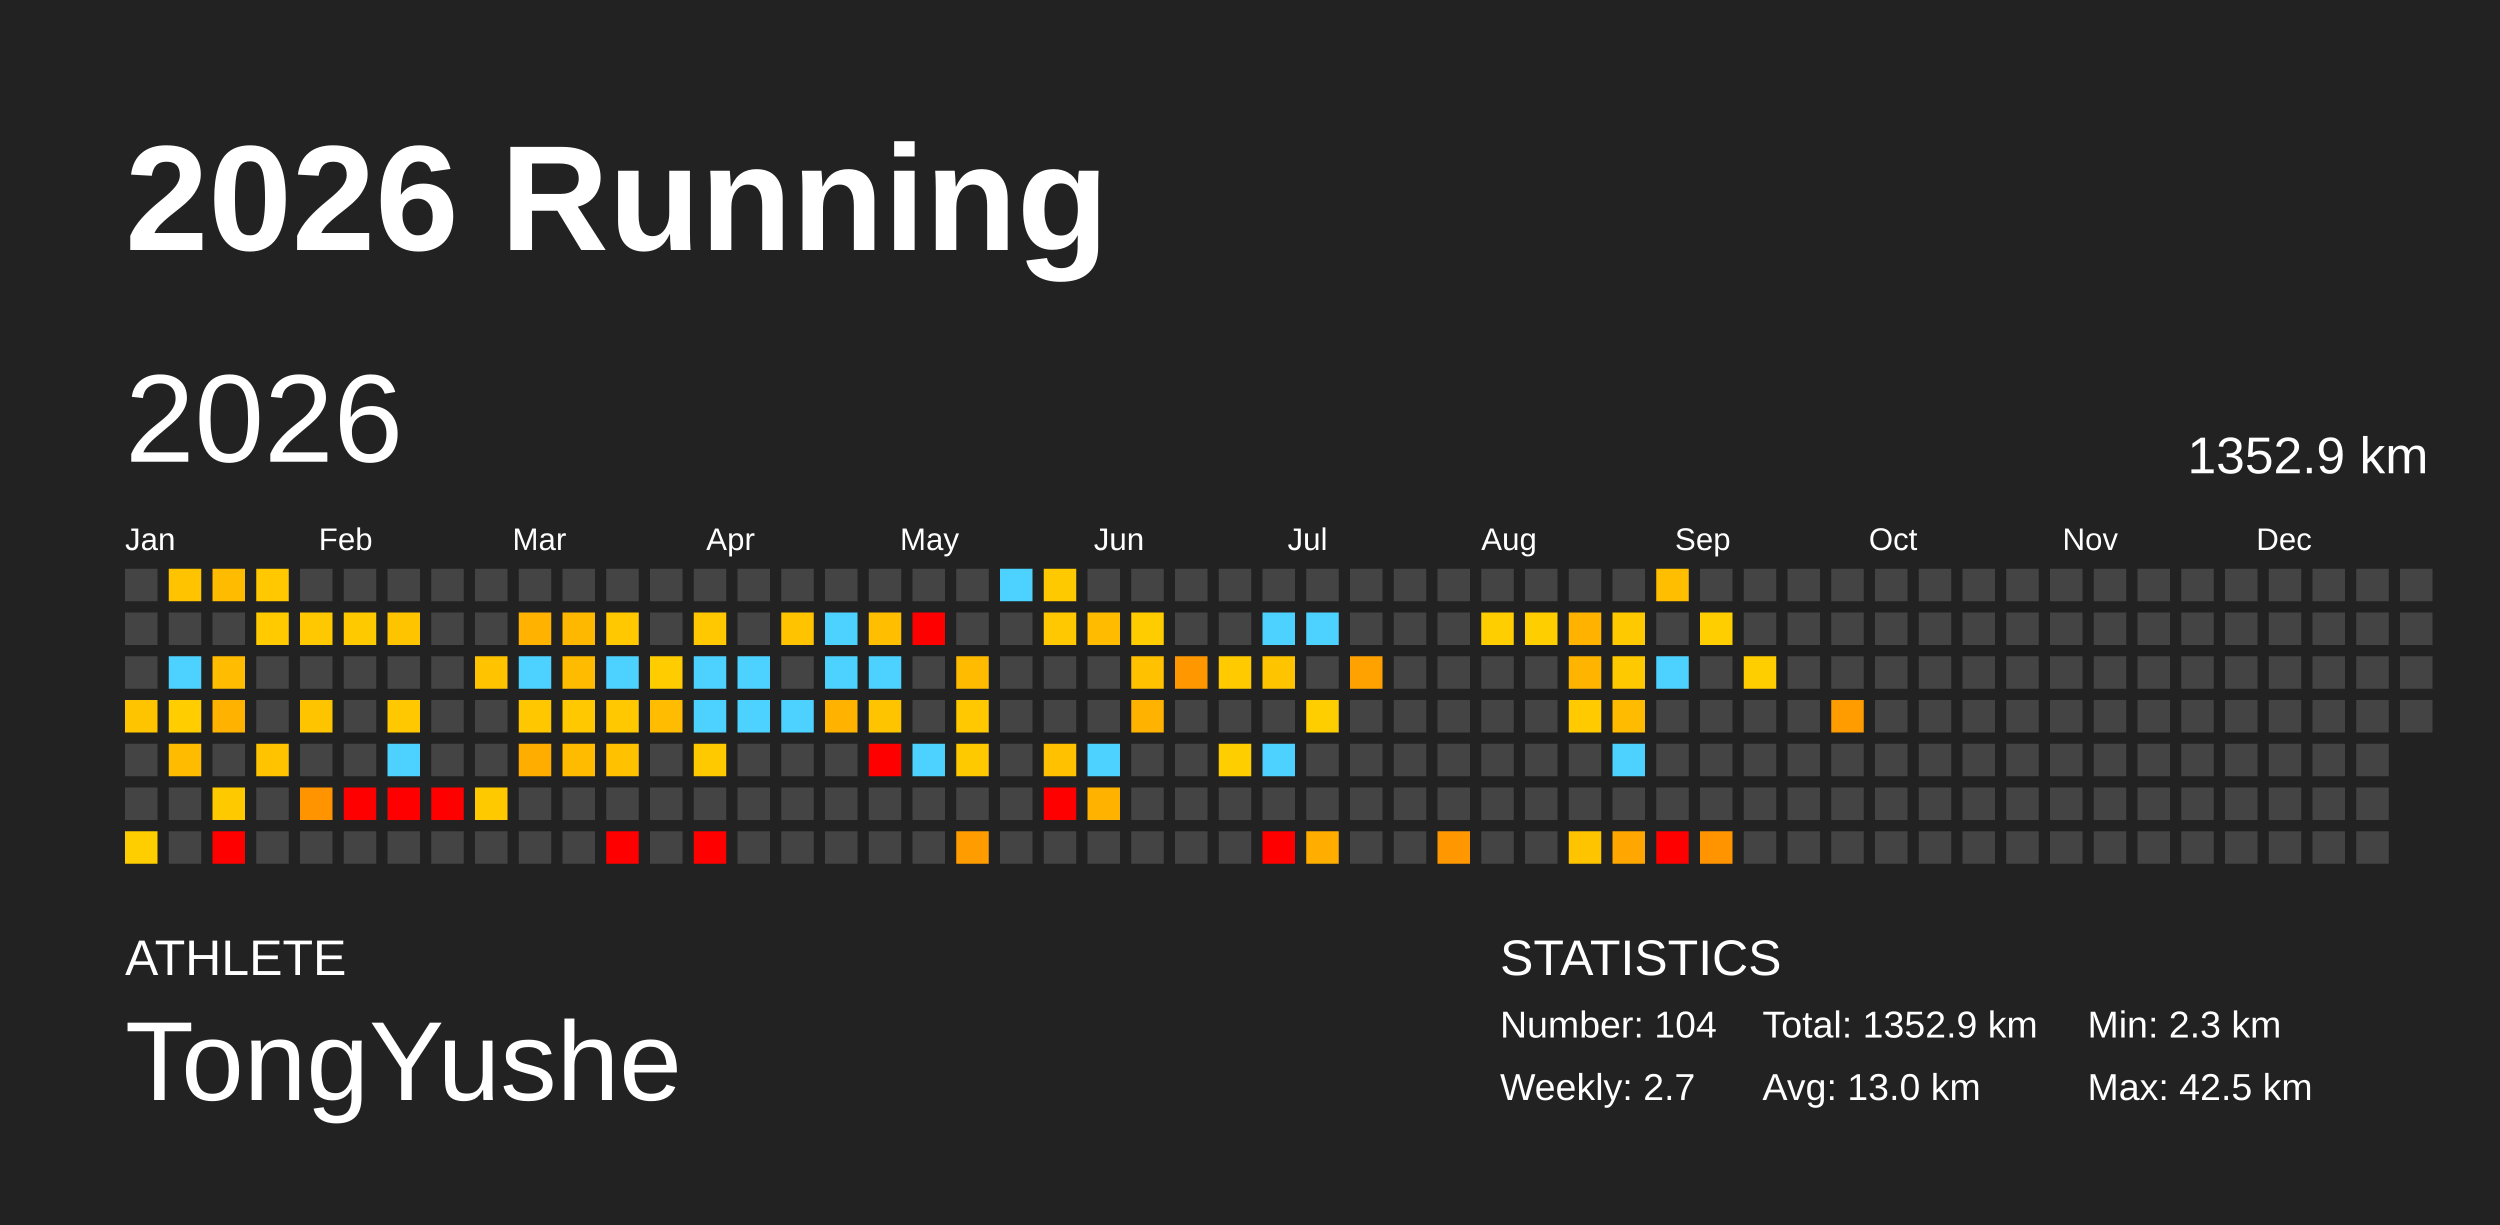
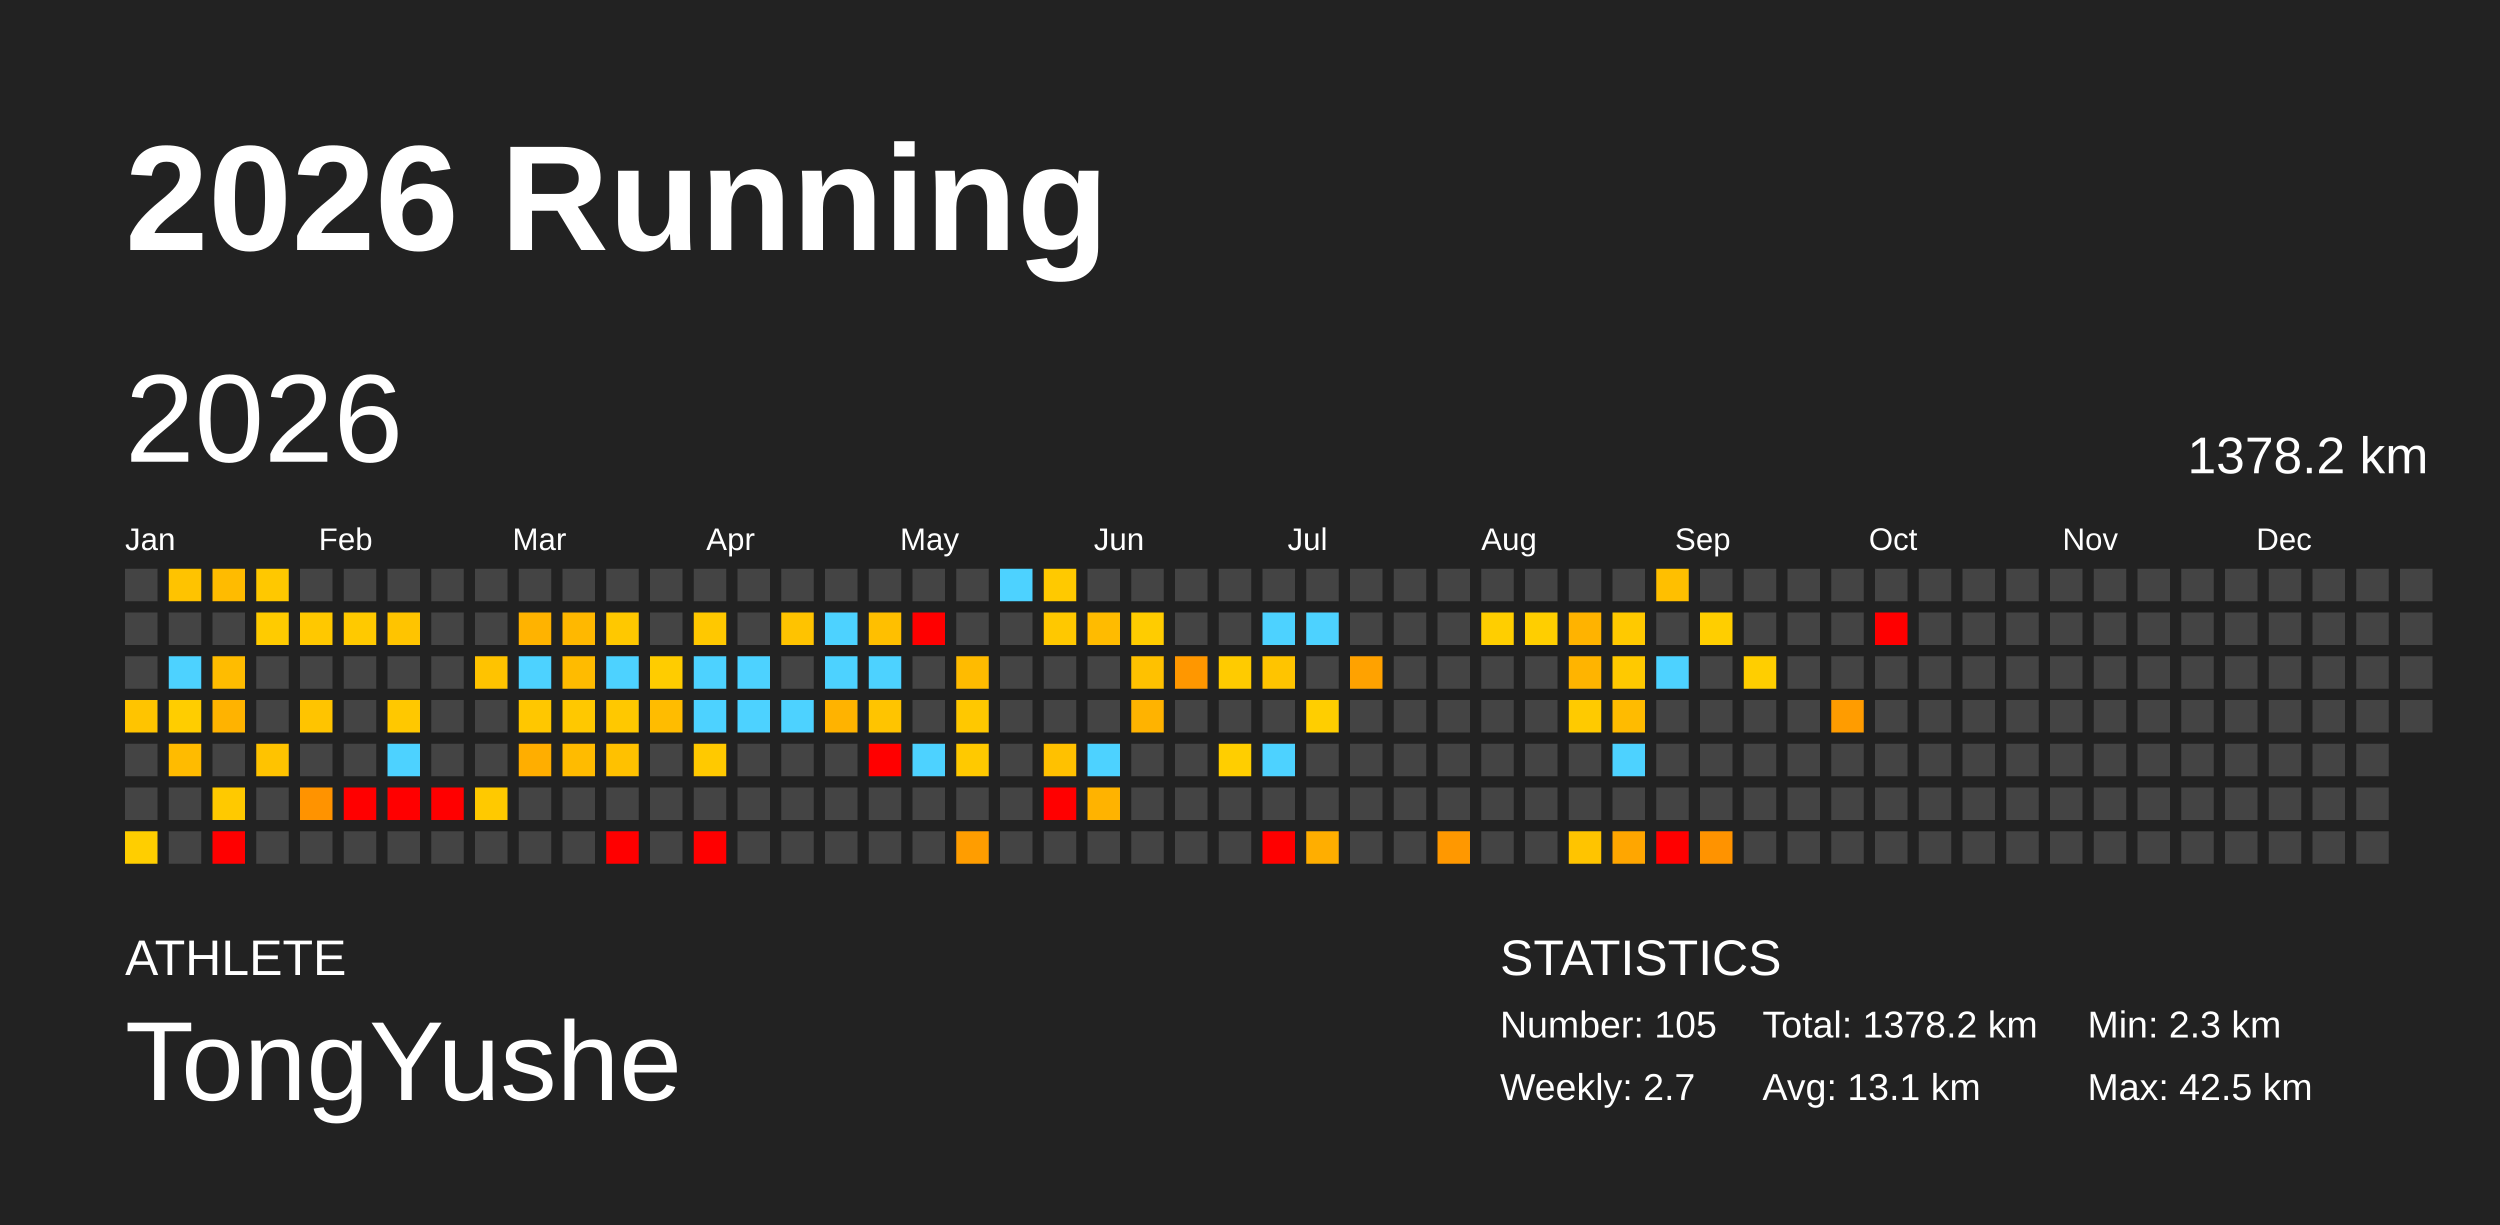
<svg xmlns="http://www.w3.org/2000/svg" baseProfile="full" height="98mm" version="1.1" viewBox="0,0,200,98" width="200mm">
  <defs />
  <rect fill="#222222" height="98" width="200" x="0" y="0" />
  <text fill="#FFFFFF" style="font-size:12px; font-family:Arial; font-weight:bold;" x="10" y="20">2026 Running</text>
  <text fill="#FFFFFF" style="font-size:4px; font-family:Arial" x="10" y="78">ATHLETE</text>
  <text fill="#FFFFFF" style="font-size:9px; font-family:Arial" x="10" y="88">TongYushe</text>
  <text fill="#FFFFFF" style="font-size:4px; font-family:Arial" x="120" y="78">STATISTICS</text>
-   <text fill="#FFFFFF" style="font-size:3px; font-family:Arial" x="120" y="83">Number: 104</text>
+   <text fill="#FFFFFF" style="font-size:3px; font-family:Arial" x="120" y="83">Number: 105</text>
  <text fill="#FFFFFF" style="font-size:3px; font-family:Arial" x="120" y="88">Weekly: 2.7</text>
-   <text fill="#FFFFFF" style="font-size:3px; font-family:Arial" x="141" y="83">Total: 1352.9 km</text>
-   <text fill="#FFFFFF" style="font-size:3px; font-family:Arial" x="141" y="88">Avg: 13.0 km</text>
+   <text fill="#FFFFFF" style="font-size:3px; font-family:Arial" x="141" y="83">Total: 1378.2 km</text>
+   <text fill="#FFFFFF" style="font-size:3px; font-family:Arial" x="141" y="88">Avg: 13.1 km</text>
  <text fill="#FFFFFF" style="font-size:3px; font-family:Arial" x="167" y="83">Min: 2.3 km</text>
  <text fill="#FFFFFF" style="font-size:3px; font-family:Arial" x="167" y="88">Max: 42.5 km</text>
  <text dominant-baseline="hanging" fill="#FFFFFF" style="font-size:10.0px; font-family:Arial;" x="10" y="30">2026</text>
-   <text dominant-baseline="hanging" fill="#FFFFFF" style="font-size:4.125px; font-family:Arial;" x="175" y="35">1352.9 km</text>
+   <text dominant-baseline="hanging" fill="#FFFFFF" style="font-size:4.125px; font-family:Arial;" x="175" y="35">1378.2 km</text>
  <text fill="#FFFFFF" style="font-size:2.5px; font-family:Arial" x="10.0" y="44">Jan</text>
  <text fill="#FFFFFF" style="font-size:2.5px; font-family:Arial" x="25.5" y="44">Feb</text>
  <text fill="#FFFFFF" style="font-size:2.5px; font-family:Arial" x="41.0" y="44">Mar</text>
  <text fill="#FFFFFF" style="font-size:2.5px; font-family:Arial" x="56.5" y="44">Apr</text>
  <text fill="#FFFFFF" style="font-size:2.5px; font-family:Arial" x="72.0" y="44">May</text>
  <text fill="#FFFFFF" style="font-size:2.5px; font-family:Arial" x="87.5" y="44">Jun</text>
  <text fill="#FFFFFF" style="font-size:2.5px; font-family:Arial" x="103.0" y="44">Jul</text>
  <text fill="#FFFFFF" style="font-size:2.5px; font-family:Arial" x="118.5" y="44">Aug</text>
  <text fill="#FFFFFF" style="font-size:2.5px; font-family:Arial" x="134.0" y="44">Sep</text>
  <text fill="#FFFFFF" style="font-size:2.5px; font-family:Arial" x="149.5" y="44">Oct</text>
  <text fill="#FFFFFF" style="font-size:2.5px; font-family:Arial" x="165.0" y="44">Nov</text>
  <text fill="#FFFFFF" style="font-size:2.5px; font-family:Arial" x="180.5" y="44">Dec</text>
  <rect fill="#444444" height="2.6" width="2.6" x="10.0" y="45.5" />
  <rect fill="#444444" height="2.6" width="2.6" x="10.0" y="49.0" />
  <rect fill="#444444" height="2.6" width="2.6" x="10.0" y="52.5" />
  <rect fill="#ffc400" height="2.6" width="2.6" x="10.0" y="56.0" />
  <rect fill="#444444" height="2.6" width="2.6" x="10.0" y="59.5" />
  <rect fill="#444444" height="2.6" width="2.6" x="10.0" y="63.0" />
  <rect fill="#ffce00" height="2.6" width="2.6" x="10.0" y="66.5" />
  <rect fill="#ffc300" height="2.6" width="2.6" x="13.5" y="45.5" />
  <rect fill="#444444" height="2.6" width="2.6" x="13.5" y="49.0" />
  <rect fill="#4dd2ff" height="2.6" width="2.6" x="13.5" y="52.5" />
  <rect fill="#ffcd00" height="2.6" width="2.6" x="13.5" y="56.0" />
  <rect fill="#ffbb00" height="2.6" width="2.6" x="13.5" y="59.5" />
  <rect fill="#444444" height="2.6" width="2.6" x="13.5" y="63.0" />
  <rect fill="#444444" height="2.6" width="2.6" x="13.5" y="66.5" />
  <rect fill="#ffbb00" height="2.6" width="2.6" x="17.0" y="45.5" />
  <rect fill="#444444" height="2.6" width="2.6" x="17.0" y="49.0" />
  <rect fill="#ffbc00" height="2.6" width="2.6" x="17.0" y="52.5" />
  <rect fill="#ffb300" height="2.6" width="2.6" x="17.0" y="56.0" />
  <rect fill="#444444" height="2.6" width="2.6" x="17.0" y="59.5" />
  <rect fill="#ffc900" height="2.6" width="2.6" x="17.0" y="63.0" />
  <rect fill="red" height="2.6" width="2.6" x="17.0" y="66.5" />
  <rect fill="#ffc800" height="2.6" width="2.6" x="20.5" y="45.5" />
  <rect fill="#ffcb00" height="2.6" width="2.6" x="20.5" y="49.0" />
  <rect fill="#444444" height="2.6" width="2.6" x="20.5" y="52.5" />
  <rect fill="#444444" height="2.6" width="2.6" x="20.5" y="56.0" />
  <rect fill="#ffc300" height="2.6" width="2.6" x="20.5" y="59.5" />
  <rect fill="#444444" height="2.6" width="2.6" x="20.5" y="63.0" />
  <rect fill="#444444" height="2.6" width="2.6" x="20.5" y="66.5" />
  <rect fill="#444444" height="2.6" width="2.6" x="24.0" y="45.5" />
  <rect fill="#ffc800" height="2.6" width="2.6" x="24.0" y="49.0" />
  <rect fill="#444444" height="2.6" width="2.6" x="24.0" y="52.5" />
  <rect fill="#ffc400" height="2.6" width="2.6" x="24.0" y="56.0" />
  <rect fill="#444444" height="2.6" width="2.6" x="24.0" y="59.5" />
  <rect fill="#ff9300" height="2.6" width="2.6" x="24.0" y="63.0" />
  <rect fill="#444444" height="2.6" width="2.6" x="24.0" y="66.5" />
  <rect fill="#444444" height="2.6" width="2.6" x="27.5" y="45.5" />
  <rect fill="#ffc900" height="2.6" width="2.6" x="27.5" y="49.0" />
  <rect fill="#444444" height="2.6" width="2.6" x="27.5" y="52.5" />
  <rect fill="#444444" height="2.6" width="2.6" x="27.5" y="56.0" />
  <rect fill="#444444" height="2.6" width="2.6" x="27.5" y="59.5" />
  <rect fill="red" height="2.6" width="2.6" x="27.5" y="63.0" />
  <rect fill="#444444" height="2.6" width="2.6" x="27.5" y="66.5" />
  <rect fill="#444444" height="2.6" width="2.6" x="31.0" y="45.5" />
  <rect fill="#ffc400" height="2.6" width="2.6" x="31.0" y="49.0" />
  <rect fill="#444444" height="2.6" width="2.6" x="31.0" y="52.5" />
  <rect fill="#ffc800" height="2.6" width="2.6" x="31.0" y="56.0" />
  <rect fill="#4dd2ff" height="2.6" width="2.6" x="31.0" y="59.5" />
  <rect fill="red" height="2.6" width="2.6" x="31.0" y="63.0" />
  <rect fill="#444444" height="2.6" width="2.6" x="31.0" y="66.5" />
  <rect fill="#444444" height="2.6" width="2.6" x="34.5" y="45.5" />
  <rect fill="#444444" height="2.6" width="2.6" x="34.5" y="49.0" />
  <rect fill="#444444" height="2.6" width="2.6" x="34.5" y="52.5" />
  <rect fill="#444444" height="2.6" width="2.6" x="34.5" y="56.0" />
  <rect fill="#444444" height="2.6" width="2.6" x="34.5" y="59.5" />
  <rect fill="red" height="2.6" width="2.6" x="34.5" y="63.0" />
  <rect fill="#444444" height="2.6" width="2.6" x="34.5" y="66.5" />
  <rect fill="#444444" height="2.6" width="2.6" x="38.0" y="45.5" />
  <rect fill="#444444" height="2.6" width="2.6" x="38.0" y="49.0" />
  <rect fill="#ffc300" height="2.6" width="2.6" x="38.0" y="52.5" />
  <rect fill="#444444" height="2.6" width="2.6" x="38.0" y="56.0" />
  <rect fill="#444444" height="2.6" width="2.6" x="38.0" y="59.5" />
  <rect fill="#ffc900" height="2.6" width="2.6" x="38.0" y="63.0" />
  <rect fill="#444444" height="2.6" width="2.6" x="38.0" y="66.5" />
  <rect fill="#444444" height="2.6" width="2.6" x="41.5" y="45.5" />
  <rect fill="#ffb300" height="2.6" width="2.6" x="41.5" y="49.0" />
  <rect fill="#4dd2ff" height="2.6" width="2.6" x="41.5" y="52.5" />
  <rect fill="#ffc700" height="2.6" width="2.6" x="41.5" y="56.0" />
  <rect fill="#ffae00" height="2.6" width="2.6" x="41.5" y="59.5" />
  <rect fill="#444444" height="2.6" width="2.6" x="41.5" y="63.0" />
  <rect fill="#444444" height="2.6" width="2.6" x="41.5" y="66.5" />
  <rect fill="#444444" height="2.6" width="2.6" x="45.0" y="45.5" />
  <rect fill="#ffb800" height="2.6" width="2.6" x="45.0" y="49.0" />
  <rect fill="#ffbb00" height="2.6" width="2.6" x="45.0" y="52.5" />
  <rect fill="#ffc800" height="2.6" width="2.6" x="45.0" y="56.0" />
  <rect fill="#ffbb00" height="2.6" width="2.6" x="45.0" y="59.5" />
  <rect fill="#444444" height="2.6" width="2.6" x="45.0" y="63.0" />
  <rect fill="#444444" height="2.6" width="2.6" x="45.0" y="66.5" />
  <rect fill="#444444" height="2.6" width="2.6" x="48.5" y="45.5" />
  <rect fill="#ffc800" height="2.6" width="2.6" x="48.5" y="49.0" />
  <rect fill="#4dd2ff" height="2.6" width="2.6" x="48.5" y="52.5" />
  <rect fill="#ffc800" height="2.6" width="2.6" x="48.5" y="56.0" />
  <rect fill="#ffc100" height="2.6" width="2.6" x="48.5" y="59.5" />
  <rect fill="#444444" height="2.6" width="2.6" x="48.5" y="63.0" />
  <rect fill="red" height="2.6" width="2.6" x="48.5" y="66.5" />
  <rect fill="#444444" height="2.6" width="2.6" x="52.0" y="45.5" />
  <rect fill="#444444" height="2.6" width="2.6" x="52.0" y="49.0" />
  <rect fill="#ffcc00" height="2.6" width="2.6" x="52.0" y="52.5" />
  <rect fill="#ffbc00" height="2.6" width="2.6" x="52.0" y="56.0" />
  <rect fill="#444444" height="2.6" width="2.6" x="52.0" y="59.5" />
  <rect fill="#444444" height="2.6" width="2.6" x="52.0" y="63.0" />
  <rect fill="#444444" height="2.6" width="2.6" x="52.0" y="66.5" />
  <rect fill="#444444" height="2.6" width="2.6" x="55.5" y="45.5" />
  <rect fill="#ffc800" height="2.6" width="2.6" x="55.5" y="49.0" />
  <rect fill="#4dd2ff" height="2.6" width="2.6" x="55.5" y="52.5" />
  <rect fill="#4dd2ff" height="2.6" width="2.6" x="55.5" y="56.0" />
  <rect fill="#ffc900" height="2.6" width="2.6" x="55.5" y="59.5" />
  <rect fill="#444444" height="2.6" width="2.6" x="55.5" y="63.0" />
  <rect fill="red" height="2.6" width="2.6" x="55.5" y="66.5" />
  <rect fill="#444444" height="2.6" width="2.6" x="59.0" y="45.5" />
  <rect fill="#444444" height="2.6" width="2.6" x="59.0" y="49.0" />
  <rect fill="#4dd2ff" height="2.6" width="2.6" x="59.0" y="52.5" />
  <rect fill="#4dd2ff" height="2.6" width="2.6" x="59.0" y="56.0" />
  <rect fill="#444444" height="2.6" width="2.6" x="59.0" y="59.5" />
  <rect fill="#444444" height="2.6" width="2.6" x="59.0" y="63.0" />
  <rect fill="#444444" height="2.6" width="2.6" x="59.0" y="66.5" />
  <rect fill="#444444" height="2.6" width="2.6" x="62.5" y="45.5" />
  <rect fill="#ffc300" height="2.6" width="2.6" x="62.5" y="49.0" />
  <rect fill="#444444" height="2.6" width="2.6" x="62.5" y="52.5" />
  <rect fill="#4dd2ff" height="2.6" width="2.6" x="62.5" y="56.0" />
  <rect fill="#444444" height="2.6" width="2.6" x="62.5" y="59.5" />
  <rect fill="#444444" height="2.6" width="2.6" x="62.5" y="63.0" />
  <rect fill="#444444" height="2.6" width="2.6" x="62.5" y="66.5" />
  <rect fill="#444444" height="2.6" width="2.6" x="66.0" y="45.5" />
  <rect fill="#4dd2ff" height="2.6" width="2.6" x="66.0" y="49.0" />
  <rect fill="#4dd2ff" height="2.6" width="2.6" x="66.0" y="52.5" />
  <rect fill="#ffb300" height="2.6" width="2.6" x="66.0" y="56.0" />
  <rect fill="#444444" height="2.6" width="2.6" x="66.0" y="59.5" />
  <rect fill="#444444" height="2.6" width="2.6" x="66.0" y="63.0" />
  <rect fill="#444444" height="2.6" width="2.6" x="66.0" y="66.5" />
  <rect fill="#444444" height="2.6" width="2.6" x="69.5" y="45.5" />
  <rect fill="#ffbf00" height="2.6" width="2.6" x="69.5" y="49.0" />
  <rect fill="#4dd2ff" height="2.6" width="2.6" x="69.5" y="52.5" />
  <rect fill="#ffc400" height="2.6" width="2.6" x="69.5" y="56.0" />
  <rect fill="red" height="2.6" width="2.6" x="69.5" y="59.5" />
  <rect fill="#444444" height="2.6" width="2.6" x="69.5" y="63.0" />
  <rect fill="#444444" height="2.6" width="2.6" x="69.5" y="66.5" />
  <rect fill="#444444" height="2.6" width="2.6" x="73.0" y="45.5" />
  <rect fill="red" height="2.6" width="2.6" x="73.0" y="49.0" />
  <rect fill="#444444" height="2.6" width="2.6" x="73.0" y="52.5" />
  <rect fill="#444444" height="2.6" width="2.6" x="73.0" y="56.0" />
  <rect fill="#4dd2ff" height="2.6" width="2.6" x="73.0" y="59.5" />
  <rect fill="#444444" height="2.6" width="2.6" x="73.0" y="63.0" />
  <rect fill="#444444" height="2.6" width="2.6" x="73.0" y="66.5" />
  <rect fill="#444444" height="2.6" width="2.6" x="76.5" y="45.5" />
  <rect fill="#444444" height="2.6" width="2.6" x="76.5" y="49.0" />
  <rect fill="#ffbb00" height="2.6" width="2.6" x="76.5" y="52.5" />
  <rect fill="#ffc800" height="2.6" width="2.6" x="76.5" y="56.0" />
  <rect fill="#ffc900" height="2.6" width="2.6" x="76.5" y="59.5" />
  <rect fill="#444444" height="2.6" width="2.6" x="76.5" y="63.0" />
  <rect fill="#ff9d00" height="2.6" width="2.6" x="76.5" y="66.5" />
  <rect fill="#4dd2ff" height="2.6" width="2.6" x="80.0" y="45.5" />
  <rect fill="#444444" height="2.6" width="2.6" x="80.0" y="49.0" />
  <rect fill="#444444" height="2.6" width="2.6" x="80.0" y="52.5" />
  <rect fill="#444444" height="2.6" width="2.6" x="80.0" y="56.0" />
  <rect fill="#444444" height="2.6" width="2.6" x="80.0" y="59.5" />
  <rect fill="#444444" height="2.6" width="2.6" x="80.0" y="63.0" />
  <rect fill="#444444" height="2.6" width="2.6" x="80.0" y="66.5" />
  <rect fill="#ffc900" height="2.6" width="2.6" x="83.5" y="45.5" />
  <rect fill="#ffc800" height="2.6" width="2.6" x="83.5" y="49.0" />
  <rect fill="#444444" height="2.6" width="2.6" x="83.5" y="52.5" />
  <rect fill="#444444" height="2.6" width="2.6" x="83.5" y="56.0" />
  <rect fill="#ffc100" height="2.6" width="2.6" x="83.5" y="59.5" />
  <rect fill="red" height="2.6" width="2.6" x="83.5" y="63.0" />
  <rect fill="#444444" height="2.6" width="2.6" x="83.5" y="66.5" />
  <rect fill="#444444" height="2.6" width="2.6" x="87.0" y="45.5" />
  <rect fill="#ffbb00" height="2.6" width="2.6" x="87.0" y="49.0" />
  <rect fill="#444444" height="2.6" width="2.6" x="87.0" y="52.5" />
  <rect fill="#444444" height="2.6" width="2.6" x="87.0" y="56.0" />
  <rect fill="#4dd2ff" height="2.6" width="2.6" x="87.0" y="59.5" />
  <rect fill="#ffb300" height="2.6" width="2.6" x="87.0" y="63.0" />
  <rect fill="#444444" height="2.6" width="2.6" x="87.0" y="66.5" />
  <rect fill="#444444" height="2.6" width="2.6" x="90.5" y="45.5" />
  <rect fill="#ffcc00" height="2.6" width="2.6" x="90.5" y="49.0" />
  <rect fill="#ffc100" height="2.6" width="2.6" x="90.5" y="52.5" />
  <rect fill="#ffb300" height="2.6" width="2.6" x="90.5" y="56.0" />
  <rect fill="#444444" height="2.6" width="2.6" x="90.5" y="59.5" />
  <rect fill="#444444" height="2.6" width="2.6" x="90.5" y="63.0" />
  <rect fill="#444444" height="2.6" width="2.6" x="90.5" y="66.5" />
  <rect fill="#444444" height="2.6" width="2.6" x="94.0" y="45.5" />
  <rect fill="#444444" height="2.6" width="2.6" x="94.0" y="49.0" />
  <rect fill="#ff9700" height="2.6" width="2.6" x="94.0" y="52.5" />
  <rect fill="#444444" height="2.6" width="2.6" x="94.0" y="56.0" />
  <rect fill="#444444" height="2.6" width="2.6" x="94.0" y="59.5" />
  <rect fill="#444444" height="2.6" width="2.6" x="94.0" y="63.0" />
  <rect fill="#444444" height="2.6" width="2.6" x="94.0" y="66.5" />
  <rect fill="#444444" height="2.6" width="2.6" x="97.5" y="45.5" />
  <rect fill="#444444" height="2.6" width="2.6" x="97.5" y="49.0" />
  <rect fill="#ffcb00" height="2.6" width="2.6" x="97.5" y="52.5" />
  <rect fill="#444444" height="2.6" width="2.6" x="97.5" y="56.0" />
  <rect fill="#ffce00" height="2.6" width="2.6" x="97.5" y="59.5" />
  <rect fill="#444444" height="2.6" width="2.6" x="97.5" y="63.0" />
  <rect fill="#444444" height="2.6" width="2.6" x="97.5" y="66.5" />
  <rect fill="#444444" height="2.6" width="2.6" x="101.0" y="45.5" />
  <rect fill="#4dd2ff" height="2.6" width="2.6" x="101.0" y="49.0" />
  <rect fill="#ffc400" height="2.6" width="2.6" x="101.0" y="52.5" />
  <rect fill="#444444" height="2.6" width="2.6" x="101.0" y="56.0" />
  <rect fill="#4dd2ff" height="2.6" width="2.6" x="101.0" y="59.5" />
  <rect fill="#444444" height="2.6" width="2.6" x="101.0" y="63.0" />
  <rect fill="red" height="2.6" width="2.6" x="101.0" y="66.5" />
  <rect fill="#444444" height="2.6" width="2.6" x="104.5" y="45.5" />
  <rect fill="#4dd2ff" height="2.6" width="2.6" x="104.5" y="49.0" />
  <rect fill="#444444" height="2.6" width="2.6" x="104.5" y="52.5" />
  <rect fill="#ffce00" height="2.6" width="2.6" x="104.5" y="56.0" />
  <rect fill="#444444" height="2.6" width="2.6" x="104.5" y="59.5" />
  <rect fill="#444444" height="2.6" width="2.6" x="104.5" y="63.0" />
  <rect fill="#ffae00" height="2.6" width="2.6" x="104.5" y="66.5" />
  <rect fill="#444444" height="2.6" width="2.6" x="108.0" y="45.5" />
  <rect fill="#444444" height="2.6" width="2.6" x="108.0" y="49.0" />
  <rect fill="#ffa200" height="2.6" width="2.6" x="108.0" y="52.5" />
  <rect fill="#444444" height="2.6" width="2.6" x="108.0" y="56.0" />
  <rect fill="#444444" height="2.6" width="2.6" x="108.0" y="59.5" />
  <rect fill="#444444" height="2.6" width="2.6" x="108.0" y="63.0" />
  <rect fill="#444444" height="2.6" width="2.6" x="108.0" y="66.5" />
  <rect fill="#444444" height="2.6" width="2.6" x="111.5" y="45.5" />
  <rect fill="#444444" height="2.6" width="2.6" x="111.5" y="49.0" />
  <rect fill="#444444" height="2.6" width="2.6" x="111.5" y="52.5" />
  <rect fill="#444444" height="2.6" width="2.6" x="111.5" y="56.0" />
  <rect fill="#444444" height="2.6" width="2.6" x="111.5" y="59.5" />
  <rect fill="#444444" height="2.6" width="2.6" x="111.5" y="63.0" />
  <rect fill="#444444" height="2.6" width="2.6" x="111.5" y="66.5" />
  <rect fill="#444444" height="2.6" width="2.6" x="115.0" y="45.5" />
  <rect fill="#444444" height="2.6" width="2.6" x="115.0" y="49.0" />
  <rect fill="#444444" height="2.6" width="2.6" x="115.0" y="52.5" />
  <rect fill="#444444" height="2.6" width="2.6" x="115.0" y="56.0" />
  <rect fill="#444444" height="2.6" width="2.6" x="115.0" y="59.5" />
  <rect fill="#444444" height="2.6" width="2.6" x="115.0" y="63.0" />
  <rect fill="#ff9800" height="2.6" width="2.6" x="115.0" y="66.5" />
  <rect fill="#444444" height="2.6" width="2.6" x="118.5" y="45.5" />
  <rect fill="#ffce00" height="2.6" width="2.6" x="118.5" y="49.0" />
  <rect fill="#444444" height="2.6" width="2.6" x="118.5" y="52.5" />
  <rect fill="#444444" height="2.6" width="2.6" x="118.5" y="56.0" />
  <rect fill="#444444" height="2.6" width="2.6" x="118.5" y="59.5" />
  <rect fill="#444444" height="2.6" width="2.6" x="118.5" y="63.0" />
  <rect fill="#444444" height="2.6" width="2.6" x="118.5" y="66.5" />
  <rect fill="#444444" height="2.6" width="2.6" x="122.0" y="45.5" />
  <rect fill="#ffce00" height="2.6" width="2.6" x="122.0" y="49.0" />
  <rect fill="#444444" height="2.6" width="2.6" x="122.0" y="52.5" />
  <rect fill="#444444" height="2.6" width="2.6" x="122.0" y="56.0" />
  <rect fill="#444444" height="2.6" width="2.6" x="122.0" y="59.5" />
  <rect fill="#444444" height="2.6" width="2.6" x="122.0" y="63.0" />
  <rect fill="#444444" height="2.6" width="2.6" x="122.0" y="66.5" />
  <rect fill="#444444" height="2.6" width="2.6" x="125.5" y="45.5" />
  <rect fill="#ffb300" height="2.6" width="2.6" x="125.5" y="49.0" />
  <rect fill="#ffb400" height="2.6" width="2.6" x="125.5" y="52.5" />
  <rect fill="#ffca00" height="2.6" width="2.6" x="125.5" y="56.0" />
  <rect fill="#444444" height="2.6" width="2.6" x="125.5" y="59.5" />
  <rect fill="#444444" height="2.6" width="2.6" x="125.5" y="63.0" />
  <rect fill="#ffc400" height="2.6" width="2.6" x="125.5" y="66.5" />
  <rect fill="#444444" height="2.6" width="2.6" x="129.0" y="45.5" />
  <rect fill="#ffc900" height="2.6" width="2.6" x="129.0" y="49.0" />
  <rect fill="#ffc900" height="2.6" width="2.6" x="129.0" y="52.5" />
  <rect fill="#ffbb00" height="2.6" width="2.6" x="129.0" y="56.0" />
  <rect fill="#4dd2ff" height="2.6" width="2.6" x="129.0" y="59.5" />
  <rect fill="#444444" height="2.6" width="2.6" x="129.0" y="63.0" />
  <rect fill="#ffa600" height="2.6" width="2.6" x="129.0" y="66.5" />
  <rect fill="#ffbf00" height="2.6" width="2.6" x="132.5" y="45.5" />
  <rect fill="#444444" height="2.6" width="2.6" x="132.5" y="49.0" />
  <rect fill="#4dd2ff" height="2.6" width="2.6" x="132.5" y="52.5" />
  <rect fill="#444444" height="2.6" width="2.6" x="132.5" y="56.0" />
  <rect fill="#444444" height="2.6" width="2.6" x="132.5" y="59.5" />
  <rect fill="#444444" height="2.6" width="2.6" x="132.5" y="63.0" />
  <rect fill="red" height="2.6" width="2.6" x="132.5" y="66.5" />
  <rect fill="#444444" height="2.6" width="2.6" x="136.0" y="45.5" />
  <rect fill="#ffce00" height="2.6" width="2.6" x="136.0" y="49.0" />
  <rect fill="#444444" height="2.6" width="2.6" x="136.0" y="52.5" />
  <rect fill="#444444" height="2.6" width="2.6" x="136.0" y="56.0" />
  <rect fill="#444444" height="2.6" width="2.6" x="136.0" y="59.5" />
  <rect fill="#444444" height="2.6" width="2.6" x="136.0" y="63.0" />
  <rect fill="#ff9300" height="2.6" width="2.6" x="136.0" y="66.5" />
  <rect fill="#444444" height="2.6" width="2.6" x="139.5" y="45.5" />
  <rect fill="#444444" height="2.6" width="2.6" x="139.5" y="49.0" />
  <rect fill="#ffce00" height="2.6" width="2.6" x="139.5" y="52.5" />
  <rect fill="#444444" height="2.6" width="2.6" x="139.5" y="56.0" />
  <rect fill="#444444" height="2.6" width="2.6" x="139.5" y="59.5" />
  <rect fill="#444444" height="2.6" width="2.6" x="139.5" y="63.0" />
  <rect fill="#444444" height="2.6" width="2.6" x="139.5" y="66.5" />
  <rect fill="#444444" height="2.6" width="2.6" x="143.0" y="45.5" />
  <rect fill="#444444" height="2.6" width="2.6" x="143.0" y="49.0" />
  <rect fill="#444444" height="2.6" width="2.6" x="143.0" y="52.5" />
  <rect fill="#444444" height="2.6" width="2.6" x="143.0" y="56.0" />
  <rect fill="#444444" height="2.6" width="2.6" x="143.0" y="59.5" />
  <rect fill="#444444" height="2.6" width="2.6" x="143.0" y="63.0" />
  <rect fill="#444444" height="2.6" width="2.6" x="143.0" y="66.5" />
  <rect fill="#444444" height="2.6" width="2.6" x="146.5" y="45.5" />
  <rect fill="#444444" height="2.6" width="2.6" x="146.5" y="49.0" />
  <rect fill="#444444" height="2.6" width="2.6" x="146.5" y="52.5" />
  <rect fill="#ff9c00" height="2.6" width="2.6" x="146.5" y="56.0" />
  <rect fill="#444444" height="2.6" width="2.6" x="146.5" y="59.5" />
  <rect fill="#444444" height="2.6" width="2.6" x="146.5" y="63.0" />
  <rect fill="#444444" height="2.6" width="2.6" x="146.5" y="66.5" />
  <rect fill="#444444" height="2.6" width="2.6" x="150.0" y="45.5" />
-   <rect fill="#444444" height="2.6" width="2.6" x="150.0" y="49.0" />
+   <rect fill="red" height="2.6" width="2.6" x="150.0" y="49.0" />
  <rect fill="#444444" height="2.6" width="2.6" x="150.0" y="52.5" />
  <rect fill="#444444" height="2.6" width="2.6" x="150.0" y="56.0" />
  <rect fill="#444444" height="2.6" width="2.6" x="150.0" y="59.5" />
  <rect fill="#444444" height="2.6" width="2.6" x="150.0" y="63.0" />
  <rect fill="#444444" height="2.6" width="2.6" x="150.0" y="66.5" />
  <rect fill="#444444" height="2.6" width="2.6" x="153.5" y="45.5" />
  <rect fill="#444444" height="2.6" width="2.6" x="153.5" y="49.0" />
  <rect fill="#444444" height="2.6" width="2.6" x="153.5" y="52.5" />
  <rect fill="#444444" height="2.6" width="2.6" x="153.5" y="56.0" />
  <rect fill="#444444" height="2.6" width="2.6" x="153.5" y="59.5" />
  <rect fill="#444444" height="2.6" width="2.6" x="153.5" y="63.0" />
  <rect fill="#444444" height="2.6" width="2.6" x="153.5" y="66.5" />
  <rect fill="#444444" height="2.6" width="2.6" x="157.0" y="45.5" />
  <rect fill="#444444" height="2.6" width="2.6" x="157.0" y="49.0" />
  <rect fill="#444444" height="2.6" width="2.6" x="157.0" y="52.5" />
  <rect fill="#444444" height="2.6" width="2.6" x="157.0" y="56.0" />
  <rect fill="#444444" height="2.6" width="2.6" x="157.0" y="59.5" />
  <rect fill="#444444" height="2.6" width="2.6" x="157.0" y="63.0" />
  <rect fill="#444444" height="2.6" width="2.6" x="157.0" y="66.5" />
  <rect fill="#444444" height="2.6" width="2.6" x="160.5" y="45.5" />
  <rect fill="#444444" height="2.6" width="2.6" x="160.5" y="49.0" />
  <rect fill="#444444" height="2.6" width="2.6" x="160.5" y="52.5" />
  <rect fill="#444444" height="2.6" width="2.6" x="160.5" y="56.0" />
  <rect fill="#444444" height="2.6" width="2.6" x="160.5" y="59.5" />
  <rect fill="#444444" height="2.6" width="2.6" x="160.5" y="63.0" />
  <rect fill="#444444" height="2.6" width="2.6" x="160.5" y="66.5" />
  <rect fill="#444444" height="2.6" width="2.6" x="164.0" y="45.5" />
  <rect fill="#444444" height="2.6" width="2.6" x="164.0" y="49.0" />
  <rect fill="#444444" height="2.6" width="2.6" x="164.0" y="52.5" />
  <rect fill="#444444" height="2.6" width="2.6" x="164.0" y="56.0" />
  <rect fill="#444444" height="2.6" width="2.6" x="164.0" y="59.5" />
  <rect fill="#444444" height="2.6" width="2.6" x="164.0" y="63.0" />
  <rect fill="#444444" height="2.6" width="2.6" x="164.0" y="66.5" />
  <rect fill="#444444" height="2.6" width="2.6" x="167.5" y="45.5" />
  <rect fill="#444444" height="2.6" width="2.6" x="167.5" y="49.0" />
  <rect fill="#444444" height="2.6" width="2.6" x="167.5" y="52.5" />
  <rect fill="#444444" height="2.6" width="2.6" x="167.5" y="56.0" />
  <rect fill="#444444" height="2.6" width="2.6" x="167.5" y="59.5" />
  <rect fill="#444444" height="2.6" width="2.6" x="167.5" y="63.0" />
  <rect fill="#444444" height="2.6" width="2.6" x="167.5" y="66.5" />
  <rect fill="#444444" height="2.6" width="2.6" x="171.0" y="45.5" />
  <rect fill="#444444" height="2.6" width="2.6" x="171.0" y="49.0" />
  <rect fill="#444444" height="2.6" width="2.6" x="171.0" y="52.5" />
  <rect fill="#444444" height="2.6" width="2.6" x="171.0" y="56.0" />
  <rect fill="#444444" height="2.6" width="2.6" x="171.0" y="59.5" />
  <rect fill="#444444" height="2.6" width="2.6" x="171.0" y="63.0" />
  <rect fill="#444444" height="2.6" width="2.6" x="171.0" y="66.5" />
  <rect fill="#444444" height="2.6" width="2.6" x="174.5" y="45.5" />
  <rect fill="#444444" height="2.6" width="2.6" x="174.5" y="49.0" />
  <rect fill="#444444" height="2.6" width="2.6" x="174.5" y="52.5" />
  <rect fill="#444444" height="2.6" width="2.6" x="174.5" y="56.0" />
  <rect fill="#444444" height="2.6" width="2.6" x="174.5" y="59.5" />
  <rect fill="#444444" height="2.6" width="2.6" x="174.5" y="63.0" />
  <rect fill="#444444" height="2.6" width="2.6" x="174.5" y="66.5" />
  <rect fill="#444444" height="2.6" width="2.6" x="178.0" y="45.5" />
  <rect fill="#444444" height="2.6" width="2.6" x="178.0" y="49.0" />
  <rect fill="#444444" height="2.6" width="2.6" x="178.0" y="52.5" />
  <rect fill="#444444" height="2.6" width="2.6" x="178.0" y="56.0" />
  <rect fill="#444444" height="2.6" width="2.6" x="178.0" y="59.5" />
  <rect fill="#444444" height="2.6" width="2.6" x="178.0" y="63.0" />
  <rect fill="#444444" height="2.6" width="2.6" x="178.0" y="66.5" />
  <rect fill="#444444" height="2.6" width="2.6" x="181.5" y="45.5" />
  <rect fill="#444444" height="2.6" width="2.6" x="181.5" y="49.0" />
  <rect fill="#444444" height="2.6" width="2.6" x="181.5" y="52.5" />
  <rect fill="#444444" height="2.6" width="2.6" x="181.5" y="56.0" />
  <rect fill="#444444" height="2.6" width="2.6" x="181.5" y="59.5" />
  <rect fill="#444444" height="2.6" width="2.6" x="181.5" y="63.0" />
  <rect fill="#444444" height="2.6" width="2.6" x="181.5" y="66.5" />
  <rect fill="#444444" height="2.6" width="2.6" x="185.0" y="45.5" />
  <rect fill="#444444" height="2.6" width="2.6" x="185.0" y="49.0" />
  <rect fill="#444444" height="2.6" width="2.6" x="185.0" y="52.5" />
  <rect fill="#444444" height="2.6" width="2.6" x="185.0" y="56.0" />
  <rect fill="#444444" height="2.6" width="2.6" x="185.0" y="59.5" />
  <rect fill="#444444" height="2.6" width="2.6" x="185.0" y="63.0" />
  <rect fill="#444444" height="2.6" width="2.6" x="185.0" y="66.5" />
  <rect fill="#444444" height="2.6" width="2.6" x="188.5" y="45.5" />
  <rect fill="#444444" height="2.6" width="2.6" x="188.5" y="49.0" />
  <rect fill="#444444" height="2.6" width="2.6" x="188.5" y="52.5" />
  <rect fill="#444444" height="2.6" width="2.6" x="188.5" y="56.0" />
  <rect fill="#444444" height="2.6" width="2.6" x="188.5" y="59.5" />
  <rect fill="#444444" height="2.6" width="2.6" x="188.5" y="63.0" />
  <rect fill="#444444" height="2.6" width="2.6" x="188.5" y="66.5" />
  <rect fill="#444444" height="2.6" width="2.6" x="192.0" y="45.5" />
  <rect fill="#444444" height="2.6" width="2.6" x="192.0" y="49.0" />
  <rect fill="#444444" height="2.6" width="2.6" x="192.0" y="52.5" />
  <rect fill="#444444" height="2.6" width="2.6" x="192.0" y="56.0" />
</svg>
